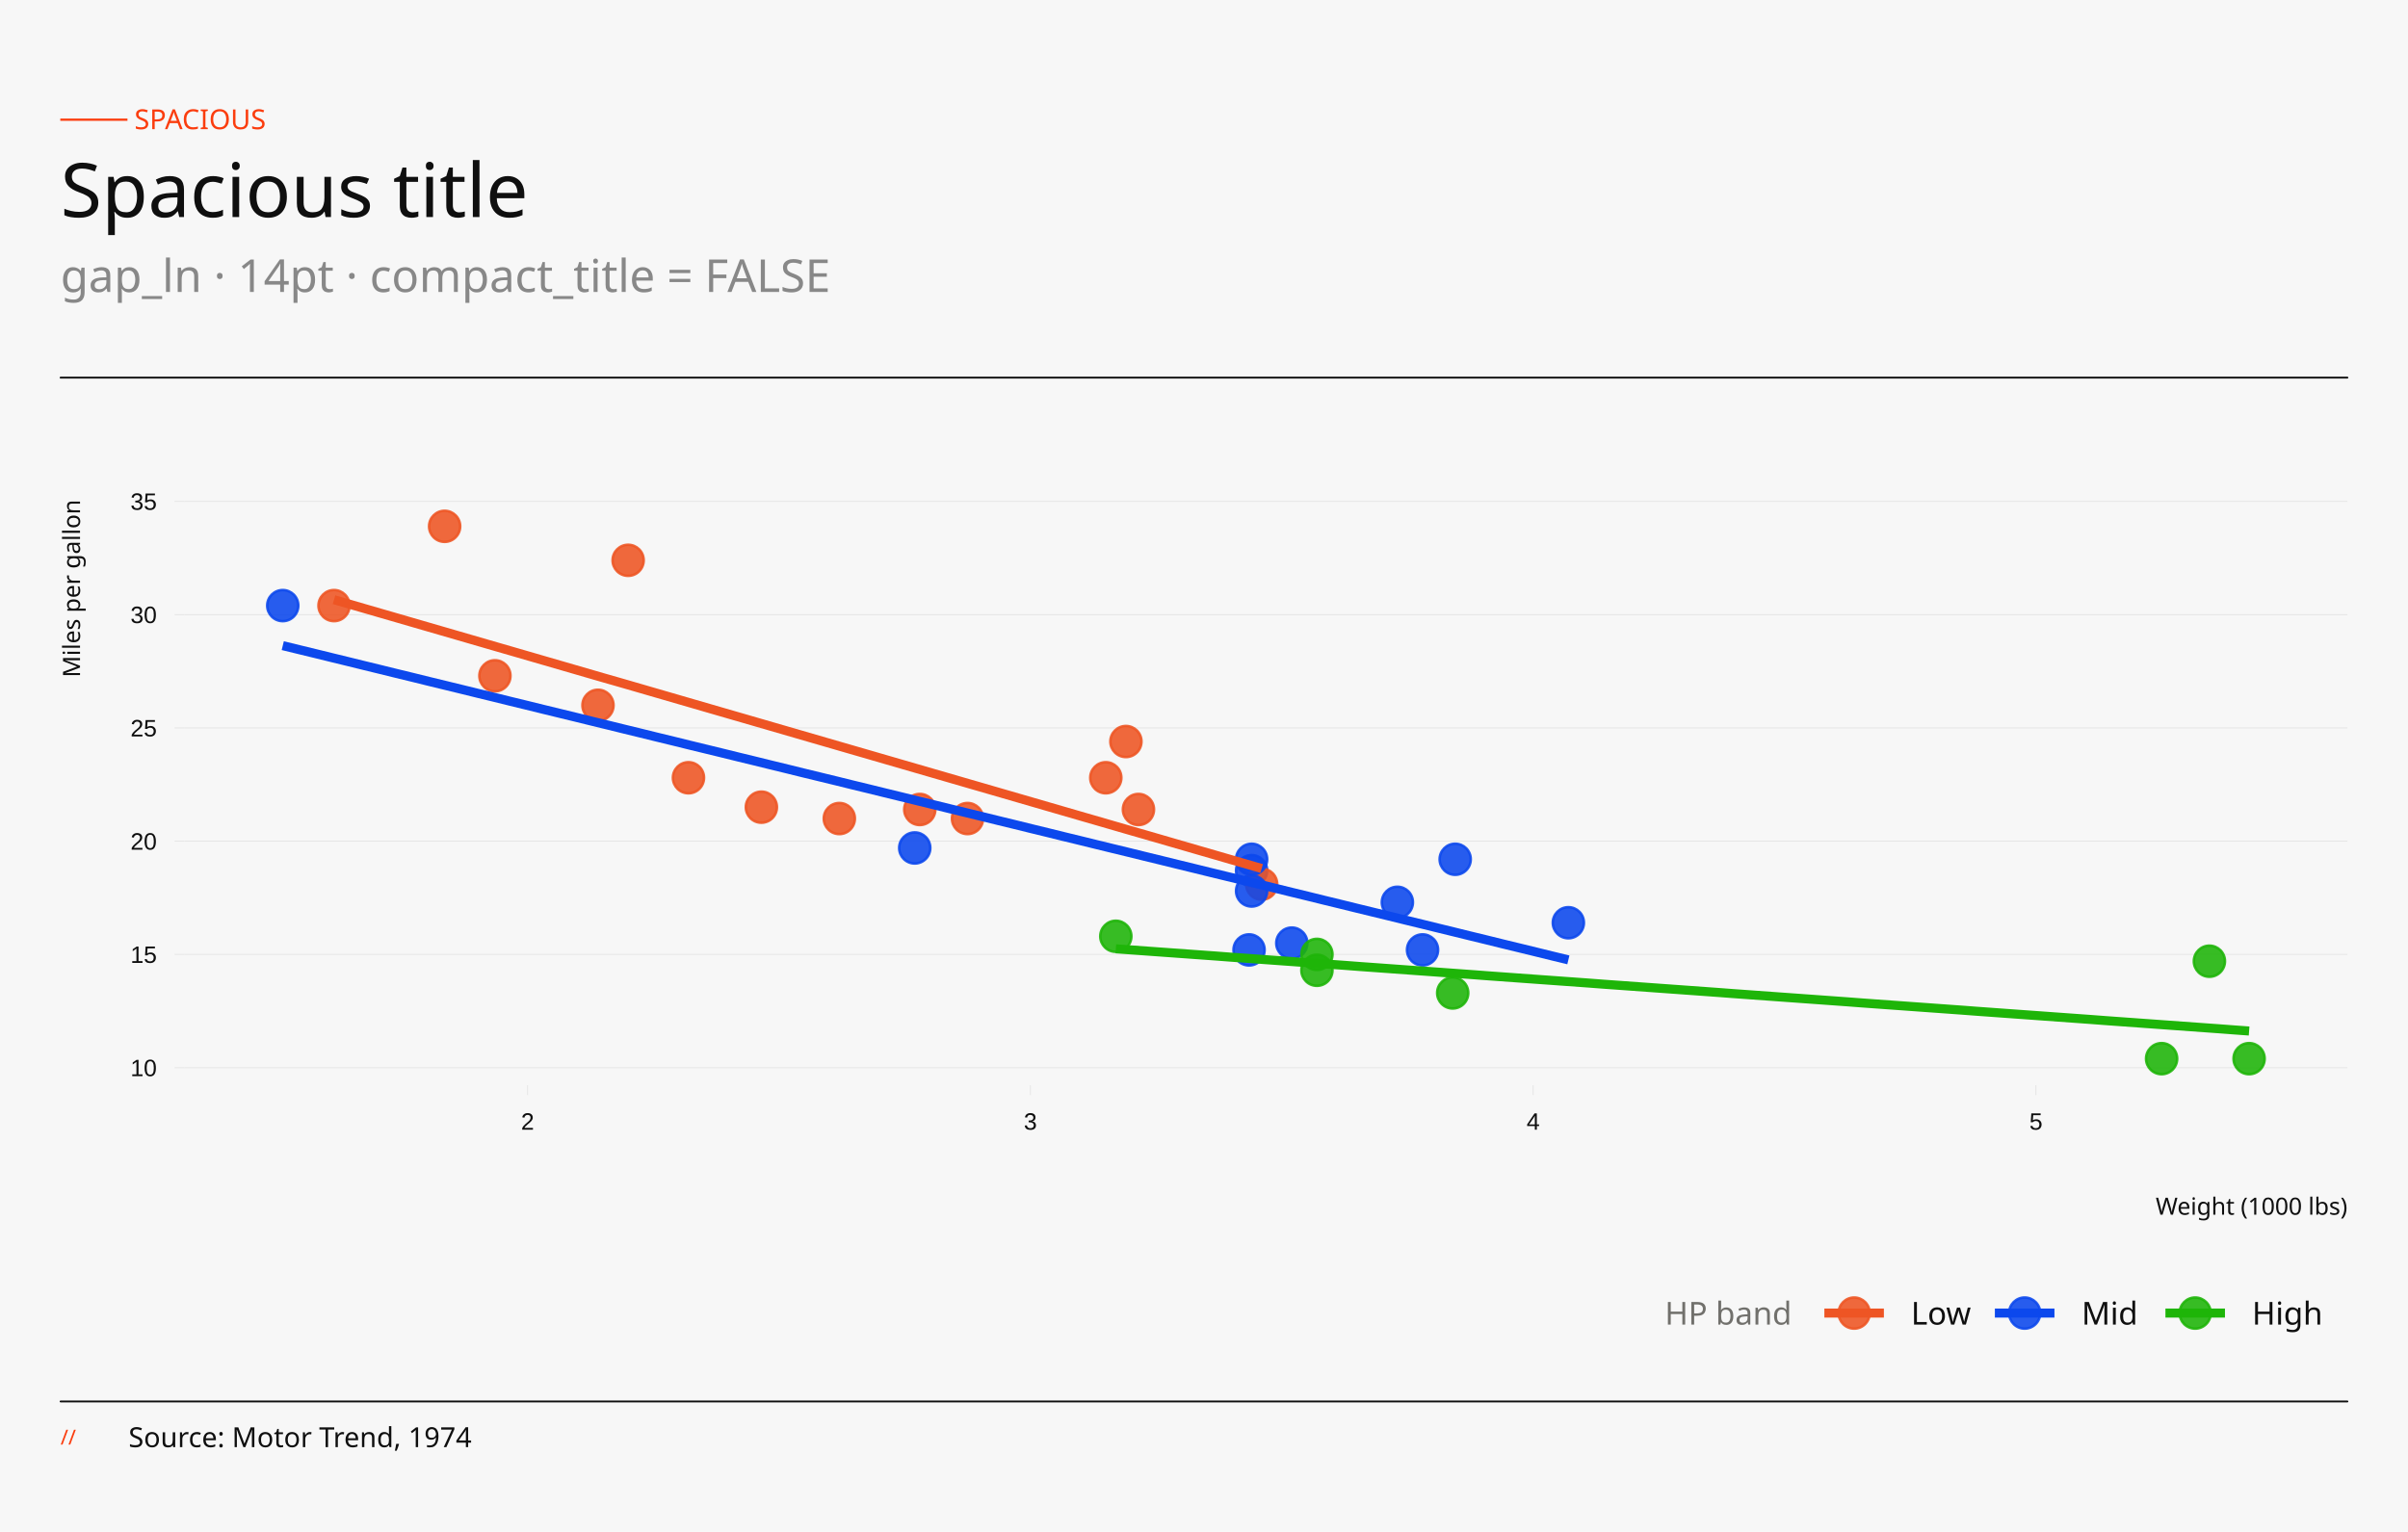
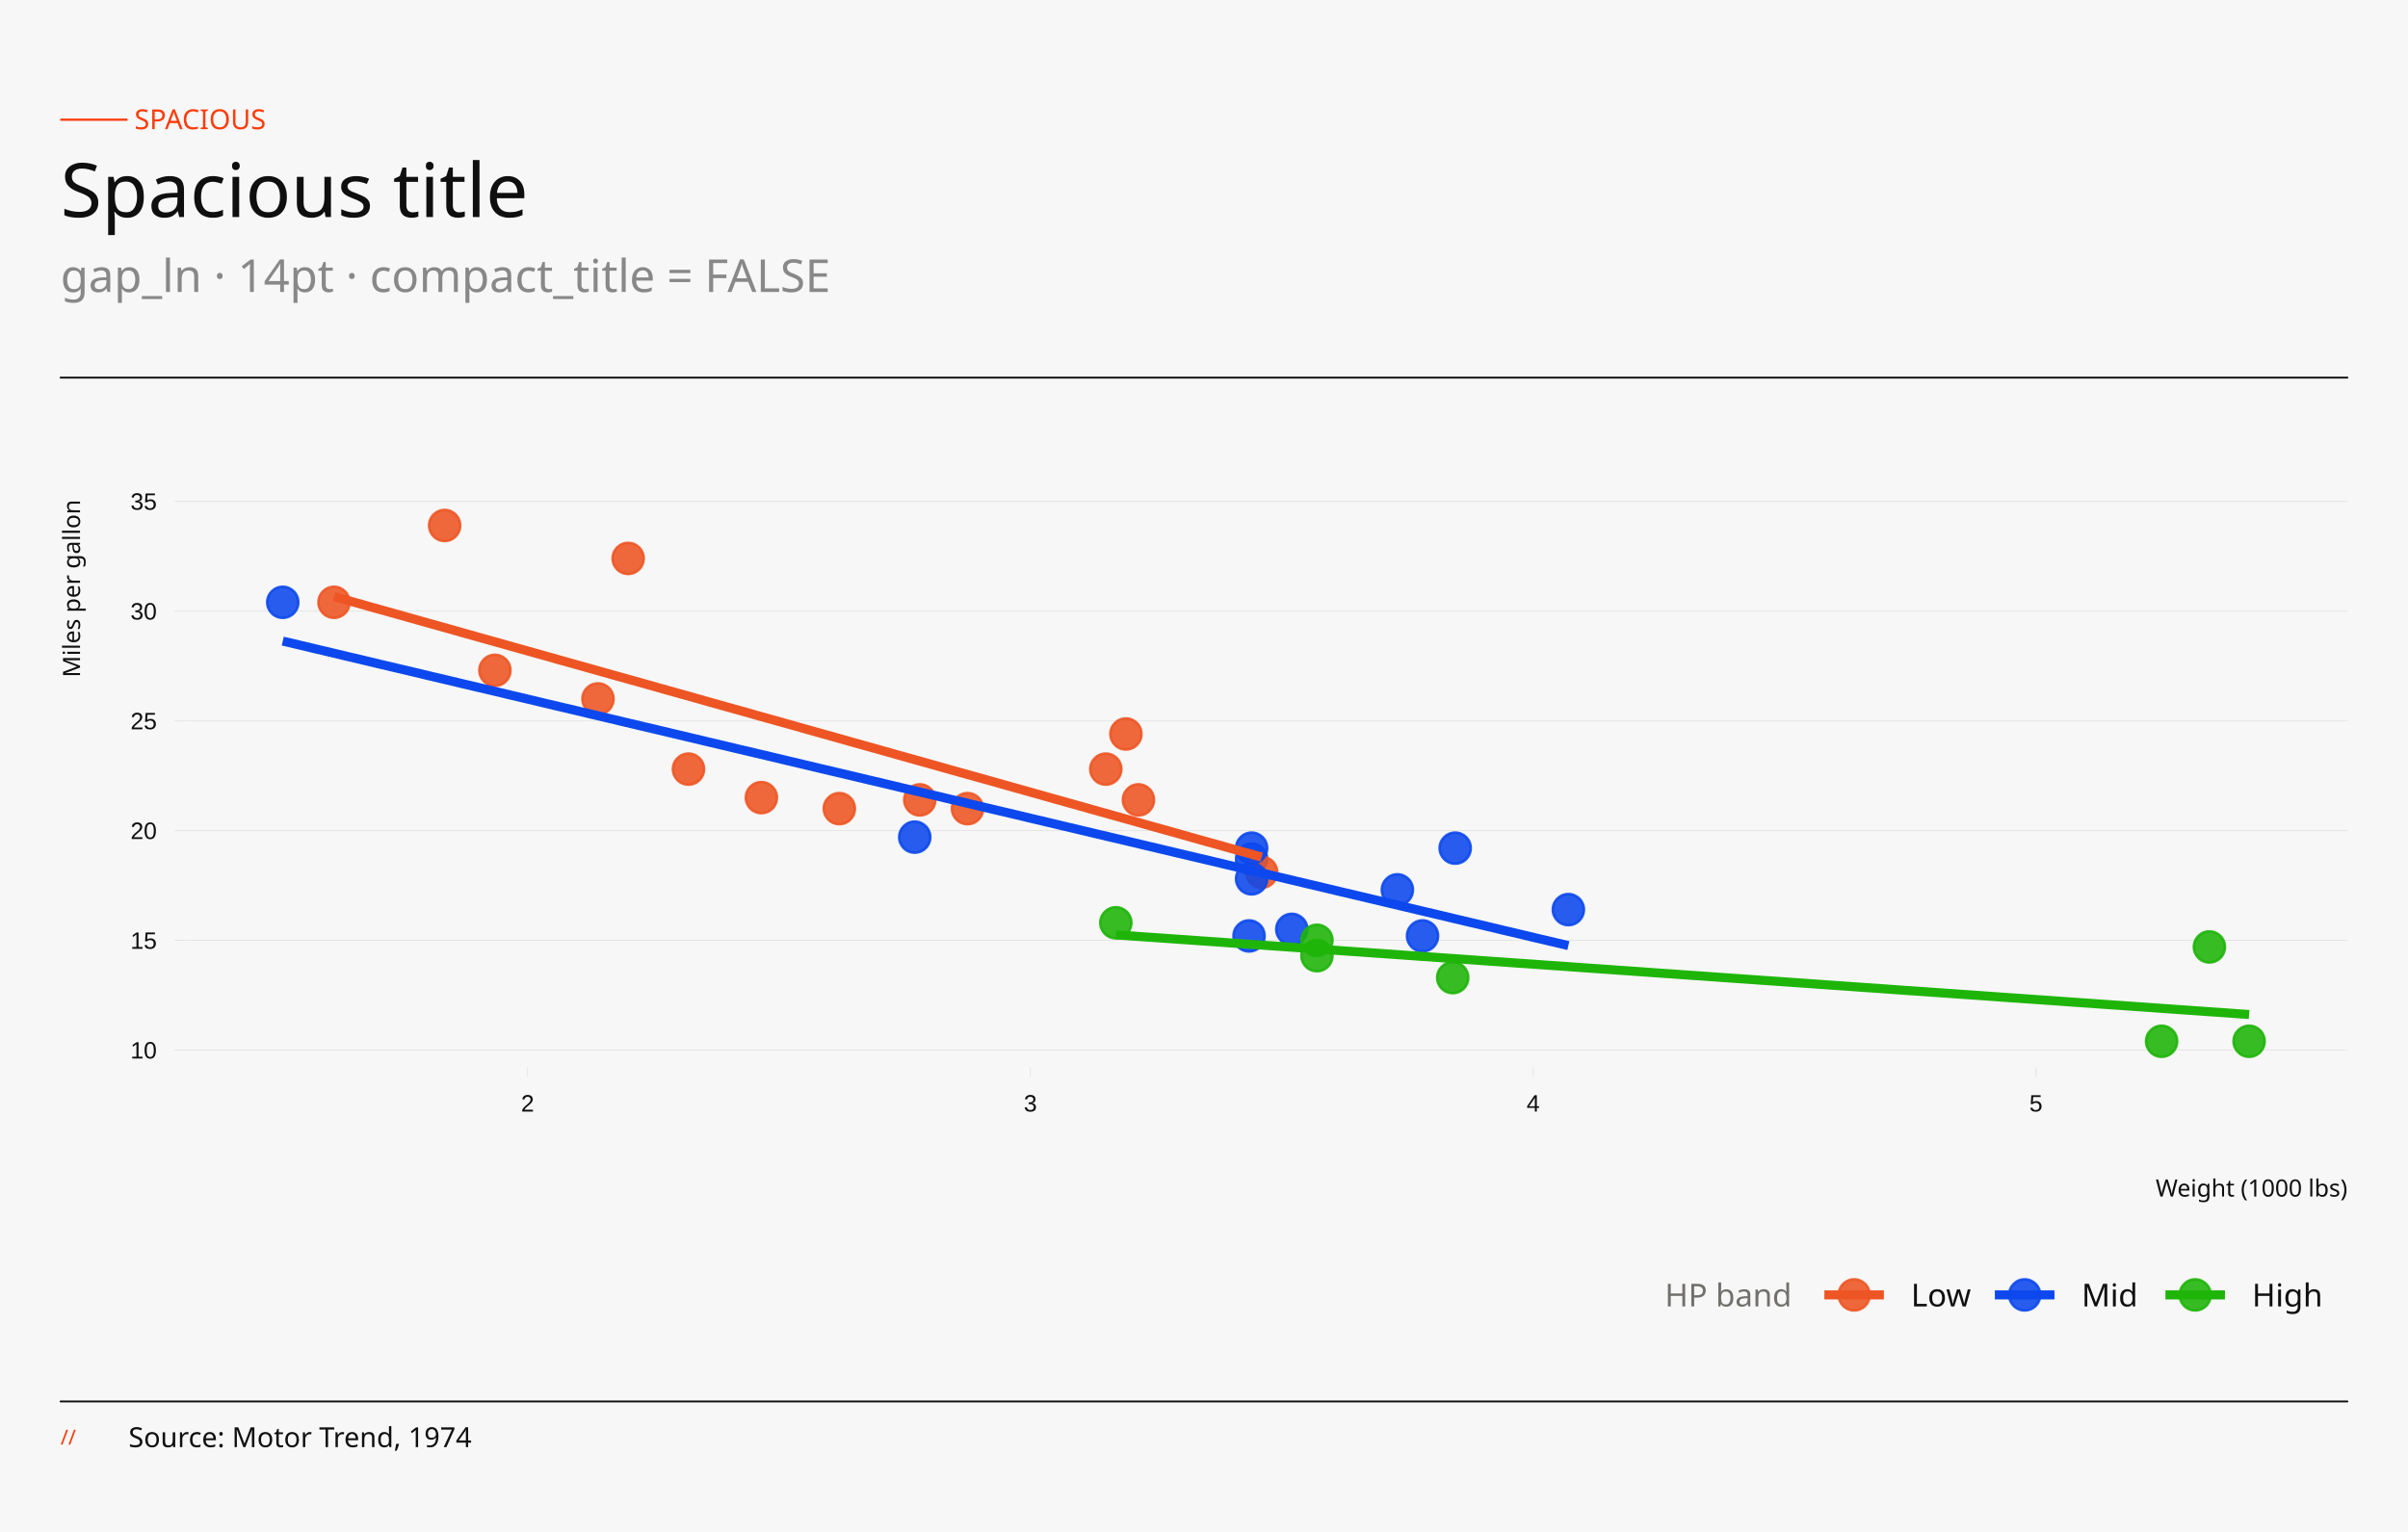
<svg xmlns="http://www.w3.org/2000/svg" width="396.00pt" height="252.00pt" viewBox="0 0 396.00 252.00">
  <g class="svglite">
    <defs>
      <style type="text/css">
    .svglite line, .svglite polyline, .svglite polygon, .svglite path, .svglite rect, .svglite circle {
      fill: none;
      stroke: #000000;
      stroke-linecap: round;
      stroke-linejoin: round;
      stroke-miterlimit: 10.00;
    }
    .svglite text {
      white-space: pre;
    }
    .svglite g.glyphgroup path {
      fill: inherit;
      stroke: none;
    }
  </style>
    </defs>
    <rect width="100%" height="100%" style="stroke: none; fill: none;" />
    <defs>
      <clipPath id="cpMC4wMHwzOTYuMDB8MC4wMHwyNTIuMDA=">
        <rect x="0.00" y="0.00" width="396.00" height="252.00" />
      </clipPath>
    </defs>
    <g clip-path="url(#cpMC4wMHwzOTYuMDB8MC4wMHwyNTIuMDA=)">
      <rect x="0.00" y="0.00" width="396.00" height="252.00" style="stroke-width: 0.63; stroke: none; fill: #F7F7F7;" />
    </g>
    <defs>
-       <clipPath id="cpMzAuMzN8Mzg2LjA0fDgyLjIwfDE3OC41Mg==">
-         <rect x="30.33" y="82.20" width="355.71" height="96.33" />
+       <clipPath id="cpMzAuMzN8Mzg2LjA0fDgyLjIwfDE3NS41NA==">
+         <rect x="30.33" y="82.20" width="355.71" height="93.34" />
      </clipPath>
    </defs>
-     <g clip-path="url(#cpMzAuMzN8Mzg2LjA0fDgyLjIwfDE3OC41Mg==)">
-       <rect x="30.33" y="82.20" width="355.71" height="96.33" style="stroke-width: 0.63; stroke: none; fill: #F7F7F7;" />
-       <polyline points="30.33,175.64 386.04,175.64 " style="stroke-width: 0.15; stroke: #E4E4E4; stroke-linecap: butt;" />
-       <polyline points="30.33,157.00 386.04,157.00 " style="stroke-width: 0.15; stroke: #E4E4E4; stroke-linecap: butt;" />
-       <polyline points="30.33,138.37 386.04,138.37 " style="stroke-width: 0.15; stroke: #E4E4E4; stroke-linecap: butt;" />
-       <polyline points="30.33,119.74 386.04,119.74 " style="stroke-width: 0.15; stroke: #E4E4E4; stroke-linecap: butt;" />
-       <polyline points="30.33,101.11 386.04,101.11 " style="stroke-width: 0.15; stroke: #E4E4E4; stroke-linecap: butt;" />
-       <polyline points="30.33,82.48 386.04,82.48 " style="stroke-width: 0.15; stroke: #E4E4E4; stroke-linecap: butt;" />
-       <circle cx="138.03" cy="134.65" r="2.56" style="stroke-width: 0.42; stroke: #EE5524; stroke-opacity: 0.88; fill: #EE5524; fill-opacity: 0.88;" />
-       <circle cx="159.11" cy="134.65" r="2.56" style="stroke-width: 0.42; stroke: #EE5524; stroke-opacity: 0.88; fill: #EE5524; fill-opacity: 0.88;" />
-       <circle cx="113.22" cy="127.94" r="2.56" style="stroke-width: 0.42; stroke: #EE5524; stroke-opacity: 0.88; fill: #EE5524; fill-opacity: 0.88;" />
-       <circle cx="187.22" cy="133.16" r="2.56" style="stroke-width: 0.42; stroke: #EE5524; stroke-opacity: 0.88; fill: #EE5524; fill-opacity: 0.88;" />
-       <circle cx="205.83" cy="143.22" r="2.56" style="stroke-width: 0.42; stroke: #0C48ED; stroke-opacity: 0.88; fill: #0C48ED; fill-opacity: 0.88;" />
-       <circle cx="207.48" cy="145.45" r="2.56" style="stroke-width: 0.42; stroke: #EE5524; stroke-opacity: 0.88; fill: #EE5524; fill-opacity: 0.88;" />
-       <circle cx="216.57" cy="159.61" r="2.56" style="stroke-width: 0.42; stroke: #1EB508; stroke-opacity: 0.88; fill: #1EB508; fill-opacity: 0.88;" />
-       <circle cx="185.16" cy="121.98" r="2.56" style="stroke-width: 0.42; stroke: #EE5524; stroke-opacity: 0.88; fill: #EE5524; fill-opacity: 0.88;" />
-       <circle cx="181.85" cy="127.94" r="2.56" style="stroke-width: 0.42; stroke: #EE5524; stroke-opacity: 0.88; fill: #EE5524; fill-opacity: 0.88;" />
-       <circle cx="205.83" cy="141.35" r="2.56" style="stroke-width: 0.42; stroke: #0C48ED; stroke-opacity: 0.88; fill: #0C48ED; fill-opacity: 0.88;" />
-       <circle cx="205.83" cy="146.57" r="2.56" style="stroke-width: 0.42; stroke: #0C48ED; stroke-opacity: 0.88; fill: #0C48ED; fill-opacity: 0.88;" />
-       <circle cx="257.92" cy="151.79" r="2.56" style="stroke-width: 0.42; stroke: #0C48ED; stroke-opacity: 0.88; fill: #0C48ED; fill-opacity: 0.88;" />
-       <circle cx="229.80" cy="148.43" r="2.56" style="stroke-width: 0.42; stroke: #0C48ED; stroke-opacity: 0.88; fill: #0C48ED; fill-opacity: 0.88;" />
-       <circle cx="233.94" cy="156.26" r="2.56" style="stroke-width: 0.42; stroke: #0C48ED; stroke-opacity: 0.88; fill: #0C48ED; fill-opacity: 0.88;" />
-       <circle cx="355.48" cy="174.15" r="2.56" style="stroke-width: 0.42; stroke: #1EB508; stroke-opacity: 0.88; fill: #1EB508; fill-opacity: 0.88;" />
-       <circle cx="369.87" cy="174.15" r="2.56" style="stroke-width: 0.42; stroke: #1EB508; stroke-opacity: 0.88; fill: #1EB508; fill-opacity: 0.88;" />
-       <circle cx="363.34" cy="158.12" r="2.56" style="stroke-width: 0.42; stroke: #1EB508; stroke-opacity: 0.88; fill: #1EB508; fill-opacity: 0.88;" />
-       <circle cx="103.30" cy="92.17" r="2.56" style="stroke-width: 0.42; stroke: #EE5524; stroke-opacity: 0.88; fill: #EE5524; fill-opacity: 0.88;" />
-       <circle cx="54.93" cy="99.62" r="2.56" style="stroke-width: 0.42; stroke: #EE5524; stroke-opacity: 0.88; fill: #EE5524; fill-opacity: 0.88;" />
-       <circle cx="73.12" cy="86.58" r="2.56" style="stroke-width: 0.42; stroke: #EE5524; stroke-opacity: 0.88; fill: #EE5524; fill-opacity: 0.88;" />
-       <circle cx="125.21" cy="132.78" r="2.56" style="stroke-width: 0.42; stroke: #EE5524; stroke-opacity: 0.88; fill: #EE5524; fill-opacity: 0.88;" />
-       <circle cx="212.44" cy="155.14" r="2.56" style="stroke-width: 0.42; stroke: #0C48ED; stroke-opacity: 0.88; fill: #0C48ED; fill-opacity: 0.88;" />
-       <circle cx="205.41" cy="156.26" r="2.56" style="stroke-width: 0.42; stroke: #0C48ED; stroke-opacity: 0.88; fill: #0C48ED; fill-opacity: 0.88;" />
-       <circle cx="238.90" cy="163.34" r="2.56" style="stroke-width: 0.42; stroke: #1EB508; stroke-opacity: 0.88; fill: #1EB508; fill-opacity: 0.88;" />
-       <circle cx="239.31" cy="141.35" r="2.56" style="stroke-width: 0.42; stroke: #0C48ED; stroke-opacity: 0.88; fill: #0C48ED; fill-opacity: 0.88;" />
-       <circle cx="81.39" cy="111.17" r="2.56" style="stroke-width: 0.42; stroke: #EE5524; stroke-opacity: 0.88; fill: #EE5524; fill-opacity: 0.88;" />
-       <circle cx="98.34" cy="116.02" r="2.56" style="stroke-width: 0.42; stroke: #EE5524; stroke-opacity: 0.88; fill: #EE5524; fill-opacity: 0.88;" />
-       <circle cx="46.50" cy="99.62" r="2.56" style="stroke-width: 0.42; stroke: #0C48ED; stroke-opacity: 0.88; fill: #0C48ED; fill-opacity: 0.88;" />
-       <circle cx="183.50" cy="154.02" r="2.56" style="stroke-width: 0.42; stroke: #1EB508; stroke-opacity: 0.88; fill: #1EB508; fill-opacity: 0.88;" />
-       <circle cx="150.43" cy="139.49" r="2.56" style="stroke-width: 0.42; stroke: #0C48ED; stroke-opacity: 0.88; fill: #0C48ED; fill-opacity: 0.88;" />
-       <circle cx="216.57" cy="157.00" r="2.56" style="stroke-width: 0.42; stroke: #1EB508; stroke-opacity: 0.88; fill: #1EB508; fill-opacity: 0.88;" />
-       <circle cx="151.26" cy="133.16" r="2.56" style="stroke-width: 0.42; stroke: #EE5524; stroke-opacity: 0.88; fill: #EE5524; fill-opacity: 0.88;" />
-       <polyline points="54.93,98.65 56.86,99.21 58.79,99.77 60.72,100.33 62.65,100.89 64.59,101.45 66.52,102.01 68.45,102.57 70.38,103.13 72.31,103.69 74.24,104.25 76.17,104.81 78.10,105.37 80.03,105.93 81.96,106.49 83.90,107.05 85.83,107.61 87.76,108.17 89.69,108.73 91.62,109.29 93.55,109.85 95.48,110.41 97.41,110.97 99.34,111.53 101.27,112.08 103.21,112.64 105.14,113.20 107.07,113.76 109.00,114.32 110.93,114.88 112.86,115.44 114.79,116.00 116.72,116.56 118.65,117.12 120.58,117.68 122.52,118.24 124.45,118.80 126.38,119.36 128.31,119.92 130.24,120.48 132.17,121.04 134.10,121.60 136.03,122.16 137.96,122.72 139.89,123.28 141.83,123.84 143.76,124.40 145.69,124.96 147.62,125.52 149.55,126.08 151.48,126.64 153.41,127.20 155.34,127.76 157.27,128.32 159.20,128.88 161.14,129.44 163.07,130.00 165.00,130.56 166.93,131.12 168.86,131.68 170.79,132.24 172.72,132.80 174.65,133.36 176.58,133.92 178.51,134.48 180.45,135.04 182.38,135.60 184.31,136.16 186.24,136.72 188.17,137.27 190.10,137.83 192.03,138.39 193.96,138.95 195.89,139.51 197.82,140.07 199.76,140.63 201.69,141.19 203.62,141.75 205.55,142.31 207.48,142.87 " style="stroke-width: 1.49; stroke: #EE5524; stroke-linecap: butt;" />
-       <polyline points="46.50,106.21 49.17,106.86 51.85,107.51 54.53,108.17 57.20,108.82 59.88,109.48 62.55,110.13 65.23,110.79 67.91,111.44 70.58,112.10 73.26,112.75 75.93,113.40 78.61,114.06 81.29,114.71 83.96,115.37 86.64,116.02 89.32,116.68 91.99,117.33 94.67,117.98 97.34,118.64 100.02,119.29 102.70,119.95 105.37,120.60 108.05,121.26 110.73,121.91 113.40,122.57 116.08,123.22 118.75,123.87 121.43,124.53 124.11,125.18 126.78,125.84 129.46,126.49 132.13,127.15 134.81,127.80 137.49,128.45 140.16,129.11 142.84,129.76 145.52,130.42 148.19,131.07 150.87,131.73 153.54,132.38 156.22,133.04 158.90,133.69 161.57,134.34 164.25,135.00 166.93,135.65 169.60,136.31 172.28,136.96 174.95,137.62 177.63,138.27 180.31,138.93 182.98,139.58 185.66,140.23 188.34,140.89 191.01,141.54 193.69,142.20 196.36,142.85 199.04,143.51 201.72,144.16 204.39,144.81 207.07,145.47 209.74,146.12 212.42,146.78 215.10,147.43 217.77,148.09 220.45,148.74 223.13,149.40 225.80,150.05 228.48,150.70 231.15,151.36 233.83,152.01 236.51,152.67 239.18,153.32 241.86,153.98 244.54,154.63 247.21,155.29 249.89,155.94 252.56,156.59 255.24,157.25 257.92,157.90 " style="stroke-width: 1.49; stroke: #0C48ED; stroke-linecap: butt;" />
-       <polyline points="183.50,156.08 185.86,156.25 188.22,156.42 190.58,156.59 192.94,156.76 195.30,156.93 197.66,157.10 200.02,157.27 202.37,157.45 204.73,157.62 207.09,157.79 209.45,157.96 211.81,158.13 214.17,158.30 216.53,158.47 218.89,158.64 221.25,158.81 223.61,158.99 225.97,159.16 228.32,159.33 230.68,159.50 233.04,159.67 235.40,159.84 237.76,160.01 240.12,160.18 242.48,160.35 244.84,160.53 247.20,160.70 249.56,160.87 251.91,161.04 254.27,161.21 256.63,161.38 258.99,161.55 261.35,161.72 263.71,161.90 266.07,162.07 268.43,162.24 270.79,162.41 273.15,162.58 275.51,162.75 277.86,162.92 280.22,163.09 282.58,163.26 284.94,163.44 287.30,163.61 289.66,163.78 292.02,163.95 294.38,164.12 296.74,164.29 299.10,164.46 301.46,164.63 303.81,164.80 306.17,164.98 308.53,165.15 310.89,165.32 313.25,165.49 315.61,165.66 317.97,165.83 320.33,166.00 322.69,166.17 325.05,166.35 327.41,166.52 329.76,166.69 332.12,166.86 334.48,167.03 336.84,167.20 339.20,167.37 341.56,167.54 343.92,167.71 346.28,167.89 348.64,168.06 351.00,168.23 353.36,168.40 355.71,168.57 358.07,168.74 360.43,168.91 362.79,169.08 365.15,169.25 367.51,169.43 369.87,169.60 " style="stroke-width: 1.49; stroke: #1EB508; stroke-linecap: butt;" />
+     <g clip-path="url(#cpMzAuMzN8Mzg2LjA0fDgyLjIwfDE3NS41NA==)">
+       <rect x="30.33" y="82.20" width="355.71" height="93.34" style="stroke-width: 0.63; stroke: none; fill: #F7F7F7;" />
+       <polyline points="30.33,172.74 386.04,172.74 " style="stroke-width: 0.15; stroke: #E4E4E4; stroke-linecap: butt;" />
+       <polyline points="30.33,154.68 386.04,154.68 " style="stroke-width: 0.15; stroke: #E4E4E4; stroke-linecap: butt;" />
+       <polyline points="30.33,136.63 386.04,136.63 " style="stroke-width: 0.15; stroke: #E4E4E4; stroke-linecap: butt;" />
+       <polyline points="30.33,118.58 386.04,118.58 " style="stroke-width: 0.15; stroke: #E4E4E4; stroke-linecap: butt;" />
+       <polyline points="30.33,100.52 386.04,100.52 " style="stroke-width: 0.15; stroke: #E4E4E4; stroke-linecap: butt;" />
+       <polyline points="30.33,82.47 386.04,82.47 " style="stroke-width: 0.15; stroke: #E4E4E4; stroke-linecap: butt;" />
+       <circle cx="138.03" cy="133.02" r="2.56" style="stroke-width: 0.42; stroke: #EE5524; stroke-opacity: 0.88; fill: #EE5524; fill-opacity: 0.88;" />
+       <circle cx="159.11" cy="133.02" r="2.56" style="stroke-width: 0.42; stroke: #EE5524; stroke-opacity: 0.88; fill: #EE5524; fill-opacity: 0.88;" />
+       <circle cx="113.22" cy="126.52" r="2.56" style="stroke-width: 0.42; stroke: #EE5524; stroke-opacity: 0.88; fill: #EE5524; fill-opacity: 0.88;" />
+       <circle cx="187.22" cy="131.58" r="2.56" style="stroke-width: 0.42; stroke: #EE5524; stroke-opacity: 0.88; fill: #EE5524; fill-opacity: 0.88;" />
+       <circle cx="205.83" cy="141.32" r="2.56" style="stroke-width: 0.42; stroke: #0C48ED; stroke-opacity: 0.88; fill: #0C48ED; fill-opacity: 0.88;" />
+       <circle cx="207.48" cy="143.49" r="2.56" style="stroke-width: 0.42; stroke: #EE5524; stroke-opacity: 0.88; fill: #EE5524; fill-opacity: 0.88;" />
+       <circle cx="216.57" cy="157.21" r="2.56" style="stroke-width: 0.42; stroke: #1EB508; stroke-opacity: 0.88; fill: #1EB508; fill-opacity: 0.88;" />
+       <circle cx="185.16" cy="120.74" r="2.56" style="stroke-width: 0.42; stroke: #EE5524; stroke-opacity: 0.88; fill: #EE5524; fill-opacity: 0.88;" />
+       <circle cx="181.85" cy="126.52" r="2.56" style="stroke-width: 0.42; stroke: #EE5524; stroke-opacity: 0.88; fill: #EE5524; fill-opacity: 0.88;" />
+       <circle cx="205.83" cy="139.52" r="2.56" style="stroke-width: 0.42; stroke: #0C48ED; stroke-opacity: 0.88; fill: #0C48ED; fill-opacity: 0.88;" />
+       <circle cx="205.83" cy="144.57" r="2.56" style="stroke-width: 0.42; stroke: #0C48ED; stroke-opacity: 0.88; fill: #0C48ED; fill-opacity: 0.88;" />
+       <circle cx="257.92" cy="149.63" r="2.56" style="stroke-width: 0.42; stroke: #0C48ED; stroke-opacity: 0.88; fill: #0C48ED; fill-opacity: 0.88;" />
+       <circle cx="229.80" cy="146.38" r="2.56" style="stroke-width: 0.42; stroke: #0C48ED; stroke-opacity: 0.88; fill: #0C48ED; fill-opacity: 0.88;" />
+       <circle cx="233.94" cy="153.96" r="2.56" style="stroke-width: 0.42; stroke: #0C48ED; stroke-opacity: 0.88; fill: #0C48ED; fill-opacity: 0.88;" />
+       <circle cx="355.48" cy="171.29" r="2.56" style="stroke-width: 0.42; stroke: #1EB508; stroke-opacity: 0.88; fill: #1EB508; fill-opacity: 0.88;" />
+       <circle cx="369.87" cy="171.29" r="2.56" style="stroke-width: 0.42; stroke: #1EB508; stroke-opacity: 0.88; fill: #1EB508; fill-opacity: 0.88;" />
+       <circle cx="363.34" cy="155.77" r="2.56" style="stroke-width: 0.42; stroke: #1EB508; stroke-opacity: 0.88; fill: #1EB508; fill-opacity: 0.88;" />
+       <circle cx="103.30" cy="91.86" r="2.56" style="stroke-width: 0.42; stroke: #EE5524; stroke-opacity: 0.88; fill: #EE5524; fill-opacity: 0.88;" />
+       <circle cx="54.93" cy="99.08" r="2.56" style="stroke-width: 0.42; stroke: #EE5524; stroke-opacity: 0.88; fill: #EE5524; fill-opacity: 0.88;" />
+       <circle cx="73.12" cy="86.44" r="2.56" style="stroke-width: 0.42; stroke: #EE5524; stroke-opacity: 0.88; fill: #EE5524; fill-opacity: 0.88;" />
+       <circle cx="125.21" cy="131.21" r="2.56" style="stroke-width: 0.42; stroke: #EE5524; stroke-opacity: 0.88; fill: #EE5524; fill-opacity: 0.88;" />
+       <circle cx="212.44" cy="152.88" r="2.56" style="stroke-width: 0.42; stroke: #0C48ED; stroke-opacity: 0.88; fill: #0C48ED; fill-opacity: 0.88;" />
+       <circle cx="205.41" cy="153.96" r="2.56" style="stroke-width: 0.42; stroke: #0C48ED; stroke-opacity: 0.88; fill: #0C48ED; fill-opacity: 0.88;" />
+       <circle cx="238.90" cy="160.82" r="2.56" style="stroke-width: 0.42; stroke: #1EB508; stroke-opacity: 0.88; fill: #1EB508; fill-opacity: 0.88;" />
+       <circle cx="239.31" cy="139.52" r="2.56" style="stroke-width: 0.42; stroke: #0C48ED; stroke-opacity: 0.88; fill: #0C48ED; fill-opacity: 0.88;" />
+       <circle cx="81.39" cy="110.27" r="2.56" style="stroke-width: 0.42; stroke: #EE5524; stroke-opacity: 0.88; fill: #EE5524; fill-opacity: 0.88;" />
+       <circle cx="98.34" cy="114.97" r="2.56" style="stroke-width: 0.42; stroke: #EE5524; stroke-opacity: 0.88; fill: #EE5524; fill-opacity: 0.88;" />
+       <circle cx="46.50" cy="99.08" r="2.56" style="stroke-width: 0.42; stroke: #0C48ED; stroke-opacity: 0.88; fill: #0C48ED; fill-opacity: 0.88;" />
+       <circle cx="183.50" cy="151.80" r="2.56" style="stroke-width: 0.42; stroke: #1EB508; stroke-opacity: 0.88; fill: #1EB508; fill-opacity: 0.88;" />
+       <circle cx="150.43" cy="137.71" r="2.56" style="stroke-width: 0.42; stroke: #0C48ED; stroke-opacity: 0.88; fill: #0C48ED; fill-opacity: 0.88;" />
+       <circle cx="216.57" cy="154.68" r="2.56" style="stroke-width: 0.42; stroke: #1EB508; stroke-opacity: 0.88; fill: #1EB508; fill-opacity: 0.88;" />
+       <circle cx="151.26" cy="131.58" r="2.56" style="stroke-width: 0.42; stroke: #EE5524; stroke-opacity: 0.88; fill: #EE5524; fill-opacity: 0.88;" />
+       <polyline points="54.93,98.14 56.86,98.68 58.79,99.22 60.72,99.77 62.65,100.31 64.59,100.85 66.52,101.39 68.45,101.94 70.38,102.48 72.31,103.02 74.24,103.56 76.17,104.11 78.10,104.65 80.03,105.19 81.96,105.73 83.90,106.28 85.83,106.82 87.76,107.36 89.69,107.90 91.62,108.45 93.55,108.99 95.48,109.53 97.41,110.07 99.34,110.62 101.27,111.16 103.21,111.70 105.14,112.24 107.07,112.78 109.00,113.33 110.93,113.87 112.86,114.41 114.79,114.95 116.72,115.50 118.65,116.04 120.58,116.58 122.52,117.12 124.45,117.67 126.38,118.21 128.31,118.75 130.24,119.29 132.17,119.84 134.10,120.38 136.03,120.92 137.96,121.46 139.89,122.01 141.83,122.55 143.76,123.09 145.69,123.63 147.62,124.18 149.55,124.72 151.48,125.26 153.41,125.80 155.34,126.35 157.27,126.89 159.20,127.43 161.14,127.97 163.07,128.51 165.00,129.06 166.93,129.60 168.86,130.14 170.79,130.68 172.72,131.23 174.65,131.77 176.58,132.31 178.51,132.85 180.45,133.40 182.38,133.94 184.31,134.48 186.24,135.02 188.17,135.57 190.10,136.11 192.03,136.65 193.96,137.19 195.89,137.74 197.82,138.28 199.76,138.82 201.69,139.36 203.62,139.91 205.55,140.45 207.48,140.99 " style="stroke-width: 1.49; stroke: #EE5524; stroke-linecap: butt;" />
+       <polyline points="46.50,105.46 49.17,106.09 51.85,106.73 54.53,107.36 57.20,108.00 59.88,108.63 62.55,109.27 65.23,109.90 67.91,110.53 70.58,111.17 73.26,111.80 75.93,112.44 78.61,113.07 81.29,113.70 83.96,114.34 86.64,114.97 89.32,115.61 91.99,116.24 94.67,116.87 97.34,117.51 100.02,118.14 102.70,118.78 105.37,119.41 108.05,120.04 110.73,120.68 113.40,121.31 116.08,121.95 118.75,122.58 121.43,123.22 124.11,123.85 126.78,124.48 129.46,125.12 132.13,125.75 134.81,126.39 137.49,127.02 140.16,127.65 142.84,128.29 145.52,128.92 148.19,129.56 150.87,130.19 153.54,130.82 156.22,131.46 158.90,132.09 161.57,132.73 164.25,133.36 166.93,133.99 169.60,134.63 172.28,135.26 174.95,135.90 177.63,136.53 180.31,137.17 182.98,137.80 185.66,138.43 188.34,139.07 191.01,139.70 193.69,140.34 196.36,140.97 199.04,141.60 201.72,142.24 204.39,142.87 207.07,143.51 209.74,144.14 212.42,144.77 215.10,145.41 217.77,146.04 220.45,146.68 223.13,147.31 225.80,147.94 228.48,148.58 231.15,149.21 233.83,149.85 236.51,150.48 239.18,151.12 241.86,151.75 244.54,152.38 247.21,153.02 249.89,153.65 252.56,154.29 255.24,154.92 257.92,155.55 " style="stroke-width: 1.49; stroke: #0C48ED; stroke-linecap: butt;" />
+       <polyline points="183.50,153.78 185.86,153.95 188.22,154.12 190.58,154.28 192.94,154.45 195.30,154.61 197.66,154.78 200.02,154.94 202.37,155.11 204.73,155.28 207.09,155.44 209.45,155.61 211.81,155.77 214.17,155.94 216.53,156.11 218.89,156.27 221.25,156.44 223.61,156.60 225.97,156.77 228.32,156.93 230.68,157.10 233.04,157.27 235.40,157.43 237.76,157.60 240.12,157.76 242.48,157.93 244.84,158.10 247.20,158.26 249.56,158.43 251.91,158.59 254.27,158.76 256.63,158.92 258.99,159.09 261.35,159.26 263.71,159.42 266.07,159.59 268.43,159.75 270.79,159.92 273.15,160.09 275.51,160.25 277.86,160.42 280.22,160.58 282.58,160.75 284.94,160.92 287.30,161.08 289.66,161.25 292.02,161.41 294.38,161.58 296.74,161.74 299.10,161.91 301.46,162.08 303.81,162.24 306.17,162.41 308.53,162.57 310.89,162.74 313.25,162.91 315.61,163.07 317.97,163.24 320.33,163.40 322.69,163.57 325.05,163.73 327.41,163.90 329.76,164.07 332.12,164.23 334.48,164.40 336.84,164.56 339.20,164.73 341.56,164.90 343.92,165.06 346.28,165.23 348.64,165.39 351.00,165.56 353.36,165.72 355.71,165.89 358.07,166.06 360.43,166.22 362.79,166.39 365.15,166.55 367.51,166.72 369.87,166.89 " style="stroke-width: 1.49; stroke: #1EB508; stroke-linecap: butt;" />
    </g>
    <g clip-path="url(#cpMC4wMHwzOTYuMDB8MC4wMHwyNTIuMDA=)">
-       <text x="25.79" y="177.03" text-anchor="end" style="font-size: 3.90px;fill: #0F0F0F; font-family: &quot;Arial&quot;;" textLength="4.31px" lengthAdjust="spacingAndGlyphs">10</text>
-       <text x="25.79" y="158.40" text-anchor="end" style="font-size: 3.90px;fill: #0F0F0F; font-family: &quot;Arial&quot;;" textLength="4.31px" lengthAdjust="spacingAndGlyphs">15</text>
-       <text x="25.79" y="139.77" text-anchor="end" style="font-size: 3.90px;fill: #0F0F0F; font-family: &quot;Arial&quot;;" textLength="4.31px" lengthAdjust="spacingAndGlyphs">20</text>
-       <text x="25.79" y="121.14" text-anchor="end" style="font-size: 3.90px;fill: #0F0F0F; font-family: &quot;Arial&quot;;" textLength="4.31px" lengthAdjust="spacingAndGlyphs">25</text>
-       <text x="25.79" y="102.50" text-anchor="end" style="font-size: 3.90px;fill: #0F0F0F; font-family: &quot;Arial&quot;;" textLength="4.31px" lengthAdjust="spacingAndGlyphs">30</text>
-       <text x="25.79" y="83.87" text-anchor="end" style="font-size: 3.90px;fill: #0F0F0F; font-family: &quot;Arial&quot;;" textLength="4.31px" lengthAdjust="spacingAndGlyphs">35</text>
-       <polyline points="28.71,175.64 30.33,175.64 " style="stroke-width: 0.15; stroke: #E4E4E4; stroke-linecap: butt;" />
-       <polyline points="28.71,157.00 30.33,157.00 " style="stroke-width: 0.15; stroke: #E4E4E4; stroke-linecap: butt;" />
-       <polyline points="28.71,138.37 30.33,138.37 " style="stroke-width: 0.15; stroke: #E4E4E4; stroke-linecap: butt;" />
-       <polyline points="28.71,119.74 30.33,119.74 " style="stroke-width: 0.15; stroke: #E4E4E4; stroke-linecap: butt;" />
-       <polyline points="28.71,101.11 30.33,101.11 " style="stroke-width: 0.15; stroke: #E4E4E4; stroke-linecap: butt;" />
-       <polyline points="28.71,82.48 30.33,82.48 " style="stroke-width: 0.15; stroke: #E4E4E4; stroke-linecap: butt;" />
-       <polyline points="86.76,180.14 86.76,178.52 " style="stroke-width: 0.15; stroke: #E4E4E4; stroke-linecap: butt;" />
-       <polyline points="169.45,180.14 169.45,178.52 " style="stroke-width: 0.15; stroke: #E4E4E4; stroke-linecap: butt;" />
-       <polyline points="252.13,180.14 252.13,178.52 " style="stroke-width: 0.15; stroke: #E4E4E4; stroke-linecap: butt;" />
-       <polyline points="334.81,180.14 334.81,178.52 " style="stroke-width: 0.15; stroke: #E4E4E4; stroke-linecap: butt;" />
-       <text x="86.76" y="185.84" text-anchor="middle" style="font-size: 3.90px;fill: #0F0F0F; font-family: &quot;Arial&quot;;" textLength="2.16px" lengthAdjust="spacingAndGlyphs">2</text>
-       <text x="169.45" y="185.84" text-anchor="middle" style="font-size: 3.90px;fill: #0F0F0F; font-family: &quot;Arial&quot;;" textLength="2.16px" lengthAdjust="spacingAndGlyphs">3</text>
-       <text x="252.13" y="185.84" text-anchor="middle" style="font-size: 3.90px;fill: #0F0F0F; font-family: &quot;Arial&quot;;" textLength="2.16px" lengthAdjust="spacingAndGlyphs">4</text>
-       <text x="334.81" y="185.84" text-anchor="middle" style="font-size: 3.90px;fill: #0F0F0F; font-family: &quot;Arial&quot;;" textLength="2.16px" lengthAdjust="spacingAndGlyphs">5</text>
-       <text x="386.04" y="199.82" text-anchor="end" style="font-size: 3.90px; font-weight: 100;fill: #0F0F0F; font-family: &quot;JetBrains Mono&quot;;" textLength="39.58px" lengthAdjust="spacingAndGlyphs">Weight (1000 lbs)</text>
+       <text x="25.79" y="174.13" text-anchor="end" style="font-size: 3.90px;fill: #0F0F0F; font-family: &quot;Arial&quot;;" textLength="4.31px" lengthAdjust="spacingAndGlyphs">10</text>
+       <text x="25.79" y="156.08" text-anchor="end" style="font-size: 3.90px;fill: #0F0F0F; font-family: &quot;Arial&quot;;" textLength="4.31px" lengthAdjust="spacingAndGlyphs">15</text>
+       <text x="25.79" y="138.02" text-anchor="end" style="font-size: 3.90px;fill: #0F0F0F; font-family: &quot;Arial&quot;;" textLength="4.31px" lengthAdjust="spacingAndGlyphs">20</text>
+       <text x="25.79" y="119.97" text-anchor="end" style="font-size: 3.90px;fill: #0F0F0F; font-family: &quot;Arial&quot;;" textLength="4.31px" lengthAdjust="spacingAndGlyphs">25</text>
+       <text x="25.79" y="101.92" text-anchor="end" style="font-size: 3.90px;fill: #0F0F0F; font-family: &quot;Arial&quot;;" textLength="4.31px" lengthAdjust="spacingAndGlyphs">30</text>
+       <text x="25.79" y="83.86" text-anchor="end" style="font-size: 3.90px;fill: #0F0F0F; font-family: &quot;Arial&quot;;" textLength="4.31px" lengthAdjust="spacingAndGlyphs">35</text>
+       <polyline points="28.71,172.74 30.33,172.74 " style="stroke-width: 0.15; stroke: #E4E4E4; stroke-linecap: butt;" />
+       <polyline points="28.71,154.68 30.33,154.68 " style="stroke-width: 0.15; stroke: #E4E4E4; stroke-linecap: butt;" />
+       <polyline points="28.71,136.63 30.33,136.63 " style="stroke-width: 0.15; stroke: #E4E4E4; stroke-linecap: butt;" />
+       <polyline points="28.71,118.58 30.33,118.58 " style="stroke-width: 0.15; stroke: #E4E4E4; stroke-linecap: butt;" />
+       <polyline points="28.71,100.52 30.33,100.52 " style="stroke-width: 0.15; stroke: #E4E4E4; stroke-linecap: butt;" />
+       <polyline points="28.71,82.47 30.33,82.47 " style="stroke-width: 0.15; stroke: #E4E4E4; stroke-linecap: butt;" />
+       <polyline points="86.76,177.15 86.76,175.54 " style="stroke-width: 0.15; stroke: #E4E4E4; stroke-linecap: butt;" />
+       <polyline points="169.45,177.15 169.45,175.54 " style="stroke-width: 0.15; stroke: #E4E4E4; stroke-linecap: butt;" />
+       <polyline points="252.13,177.15 252.13,175.54 " style="stroke-width: 0.15; stroke: #E4E4E4; stroke-linecap: butt;" />
+       <polyline points="334.81,177.15 334.81,175.54 " style="stroke-width: 0.15; stroke: #E4E4E4; stroke-linecap: butt;" />
+       <text x="86.76" y="182.85" text-anchor="middle" style="font-size: 3.90px;fill: #0F0F0F; font-family: &quot;Arial&quot;;" textLength="2.16px" lengthAdjust="spacingAndGlyphs">2</text>
+       <text x="169.45" y="182.85" text-anchor="middle" style="font-size: 3.90px;fill: #0F0F0F; font-family: &quot;Arial&quot;;" textLength="2.16px" lengthAdjust="spacingAndGlyphs">3</text>
+       <text x="252.13" y="182.85" text-anchor="middle" style="font-size: 3.90px;fill: #0F0F0F; font-family: &quot;Arial&quot;;" textLength="2.16px" lengthAdjust="spacingAndGlyphs">4</text>
+       <text x="334.81" y="182.85" text-anchor="middle" style="font-size: 3.90px;fill: #0F0F0F; font-family: &quot;Arial&quot;;" textLength="2.16px" lengthAdjust="spacingAndGlyphs">5</text>
+       <text x="386.04" y="196.83" text-anchor="end" style="font-size: 3.90px; font-weight: 100;fill: #0F0F0F; font-family: &quot;JetBrains Mono&quot;;" textLength="39.58px" lengthAdjust="spacingAndGlyphs">Weight (1000 lbs)</text>
      <text transform="translate(13.16,82.20) rotate(-90)" text-anchor="end" style="font-size: 3.90px; font-weight: 100;fill: #0F0F0F; font-family: &quot;JetBrains Mono&quot;;" textLength="37.25px" lengthAdjust="spacingAndGlyphs">Miles per gallon</text>
-       <rect x="270.56" y="206.65" width="115.48" height="18.72" style="stroke-width: 0.75; stroke: none;" />
-       <rect x="270.56" y="206.65" width="115.48" height="18.72" style="stroke-width: 0.63; stroke: none; fill: #F7F7F7;" />
-       <text x="273.79" y="217.90" style="font-size: 5.20px;fill: #71706C; font-family: &quot;JetBrains Mono&quot;;" textLength="21.77px" lengthAdjust="spacingAndGlyphs">HP band</text>
-       <rect x="298.80" y="209.88" width="12.24" height="12.24" style="stroke-width: 0.63; stroke: none; fill: #F7F7F7;" />
-       <circle cx="304.92" cy="216.00" r="2.56" style="stroke-width: 0.42; stroke: #EE5524; stroke-opacity: 0.88; fill: #EE5524; fill-opacity: 0.88;" />
-       <line x1="300.02" y1="216.00" x2="309.81" y2="216.00" style="stroke-width: 1.49; stroke: #EE5524; stroke-linecap: butt;" />
-       <rect x="326.84" y="209.88" width="12.24" height="12.24" style="stroke-width: 0.63; stroke: none; fill: #F7F7F7;" />
-       <circle cx="332.96" cy="216.00" r="2.56" style="stroke-width: 0.42; stroke: #0C48ED; stroke-opacity: 0.88; fill: #0C48ED; fill-opacity: 0.88;" />
-       <line x1="328.06" y1="216.00" x2="337.86" y2="216.00" style="stroke-width: 1.49; stroke: #0C48ED; stroke-linecap: butt;" />
-       <rect x="354.88" y="209.88" width="12.24" height="12.24" style="stroke-width: 0.63; stroke: none; fill: #F7F7F7;" />
-       <circle cx="361.00" cy="216.00" r="2.56" style="stroke-width: 0.42; stroke: #1EB508; stroke-opacity: 0.88; fill: #1EB508; fill-opacity: 0.88;" />
-       <line x1="356.11" y1="216.00" x2="365.90" y2="216.00" style="stroke-width: 1.49; stroke: #1EB508; stroke-linecap: butt;" />
-       <text x="314.27" y="217.90" style="font-size: 5.20px;fill: #0F0F0F; font-family: &quot;JetBrains Mono&quot;;" textLength="9.33px" lengthAdjust="spacingAndGlyphs">Low</text>
-       <text x="342.32" y="217.90" style="font-size: 5.20px;fill: #0F0F0F; font-family: &quot;JetBrains Mono&quot;;" textLength="9.33px" lengthAdjust="spacingAndGlyphs">Mid</text>
-       <text x="370.36" y="217.90" style="font-size: 5.20px;fill: #0F0F0F; font-family: &quot;JetBrains Mono&quot;;" textLength="12.44px" lengthAdjust="spacingAndGlyphs">High</text>
+       <rect x="270.56" y="203.66" width="115.48" height="18.72" style="stroke-width: 0.75; stroke: none;" />
+       <rect x="270.56" y="203.66" width="115.48" height="18.72" style="stroke-width: 0.63; stroke: none; fill: #F7F7F7;" />
+       <text x="273.79" y="214.91" style="font-size: 5.20px;fill: #71706C; font-family: &quot;JetBrains Mono&quot;;" textLength="21.77px" lengthAdjust="spacingAndGlyphs">HP band</text>
+       <rect x="298.80" y="206.89" width="12.24" height="12.24" style="stroke-width: 0.63; stroke: none; fill: #F7F7F7;" />
+       <circle cx="304.92" cy="213.01" r="2.56" style="stroke-width: 0.42; stroke: #EE5524; stroke-opacity: 0.88; fill: #EE5524; fill-opacity: 0.88;" />
+       <line x1="300.02" y1="213.01" x2="309.81" y2="213.01" style="stroke-width: 1.49; stroke: #EE5524; stroke-linecap: butt;" />
+       <rect x="326.84" y="206.89" width="12.24" height="12.24" style="stroke-width: 0.63; stroke: none; fill: #F7F7F7;" />
+       <circle cx="332.96" cy="213.01" r="2.56" style="stroke-width: 0.42; stroke: #0C48ED; stroke-opacity: 0.88; fill: #0C48ED; fill-opacity: 0.88;" />
+       <line x1="328.06" y1="213.01" x2="337.86" y2="213.01" style="stroke-width: 1.49; stroke: #0C48ED; stroke-linecap: butt;" />
+       <rect x="354.88" y="206.89" width="12.24" height="12.24" style="stroke-width: 0.63; stroke: none; fill: #F7F7F7;" />
+       <circle cx="361.00" cy="213.01" r="2.56" style="stroke-width: 0.42; stroke: #1EB508; stroke-opacity: 0.88; fill: #1EB508; fill-opacity: 0.88;" />
+       <line x1="356.11" y1="213.01" x2="365.90" y2="213.01" style="stroke-width: 1.49; stroke: #1EB508; stroke-linecap: butt;" />
+       <text x="314.27" y="214.91" style="font-size: 5.20px;fill: #0F0F0F; font-family: &quot;JetBrains Mono&quot;;" textLength="9.33px" lengthAdjust="spacingAndGlyphs">Low</text>
+       <text x="342.32" y="214.91" style="font-size: 5.20px;fill: #0F0F0F; font-family: &quot;JetBrains Mono&quot;;" textLength="9.33px" lengthAdjust="spacingAndGlyphs">Mid</text>
+       <text x="370.36" y="214.91" style="font-size: 5.20px;fill: #0F0F0F; font-family: &quot;JetBrains Mono&quot;;" textLength="12.44px" lengthAdjust="spacingAndGlyphs">High</text>
      <text x="9.96" y="48.03" style="font-size: 7.47px;fill: #888888; font-family: &quot;Satoshi&quot;;" textLength="126.52px" lengthAdjust="spacingAndGlyphs">gap_ln · 14pt  ·  compact_title = FALSE</text>
      <polyline points="9.96,62.12 386.04,62.12 " style="stroke-width: 0.30; stroke: #0F0F0F;" />
      <text x="9.96" y="35.70" style="font-size: 12.35px;fill: #0F0F0F; font-family: &quot;Archivo&quot;;" textLength="73.75px" lengthAdjust="spacingAndGlyphs">Spacious title</text>
      <text x="9.96" y="21.25" style="font-size: 4.55px;fill: #FB3D0E; font-family: &quot;JetBrains Mono&quot;;" textLength="35.55px" lengthAdjust="spacingAndGlyphs">──── SPACIOUS</text>
      <text x="9.96" y="237.63" style="font-size: 3.41px; font-weight: 100;fill: #FB3D0E; font-family: &quot;JetBrains Mono&quot;;" textLength="8.19px" lengthAdjust="spacingAndGlyphs">//  </text>
      <text x="21.14" y="238.05" style="font-size: 4.55px; font-weight: 100;fill: #0F0F0F; font-family: &quot;JetBrains Mono&quot;;" textLength="68.36px" lengthAdjust="spacingAndGlyphs">Source: Motor Trend, 1974</text>
      <polyline points="9.96,230.54 386.04,230.54 " style="stroke-width: 0.30; stroke: #0F0F0F;" />
    </g>
  </g>
</svg>
